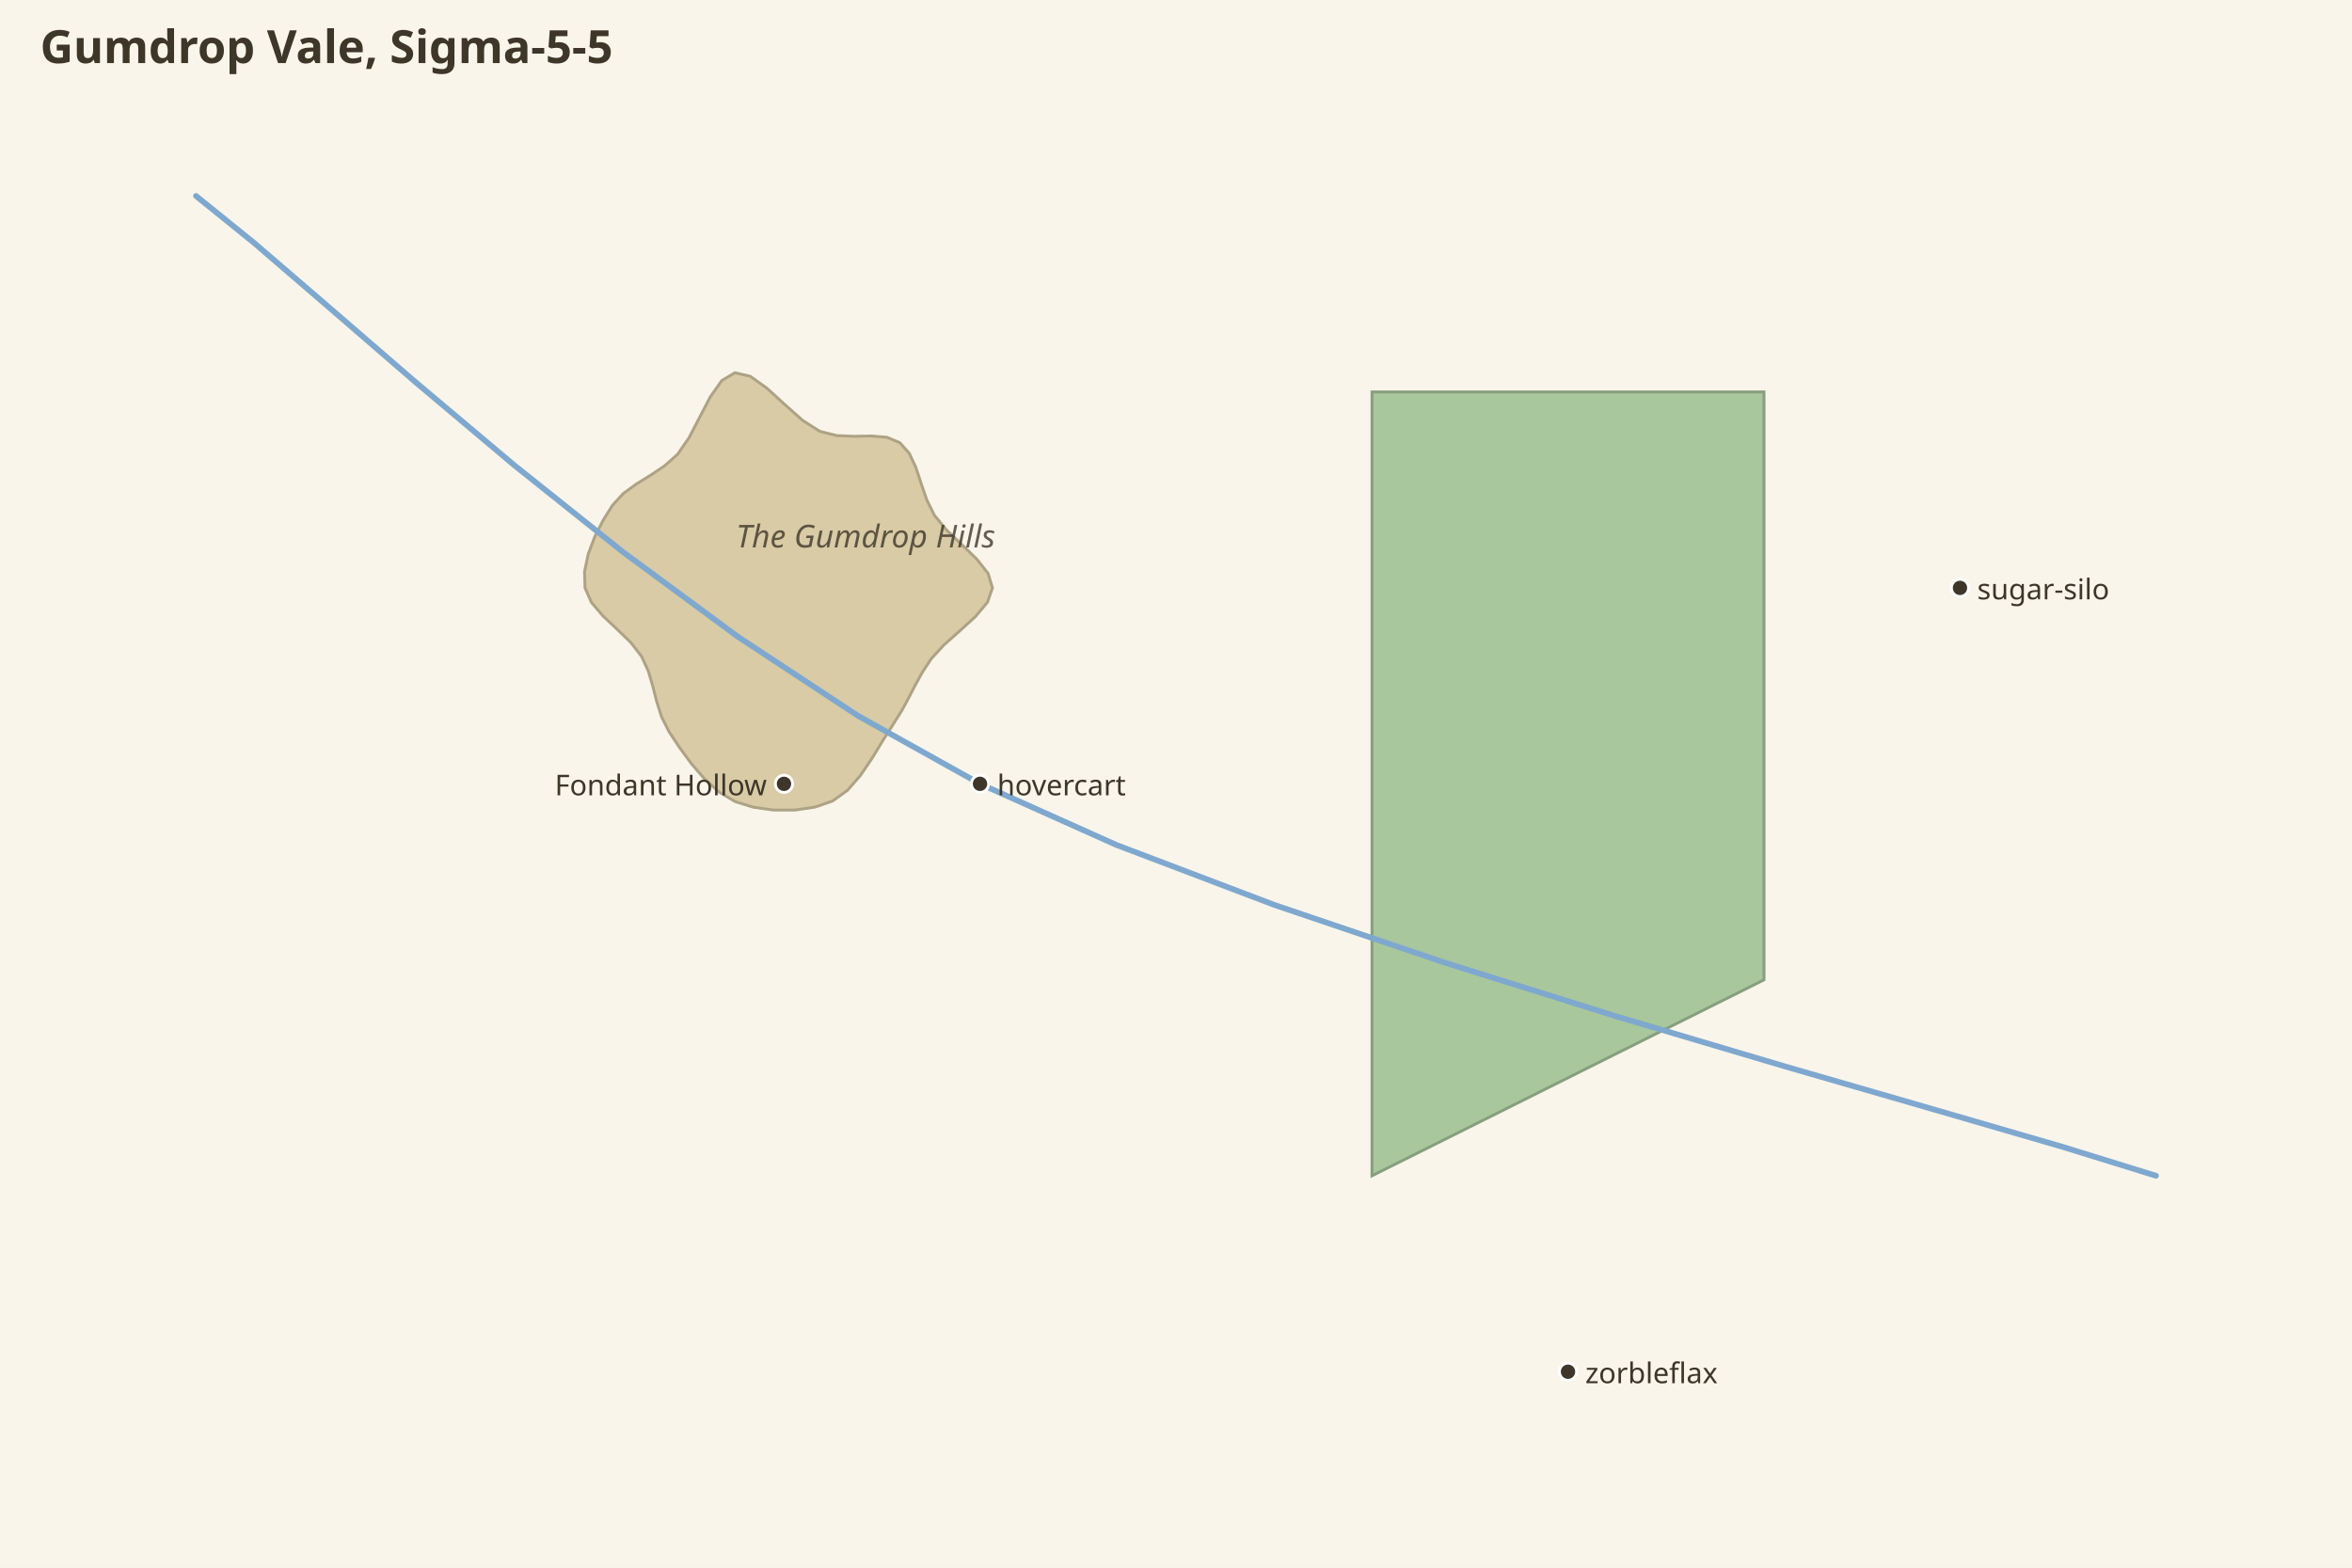
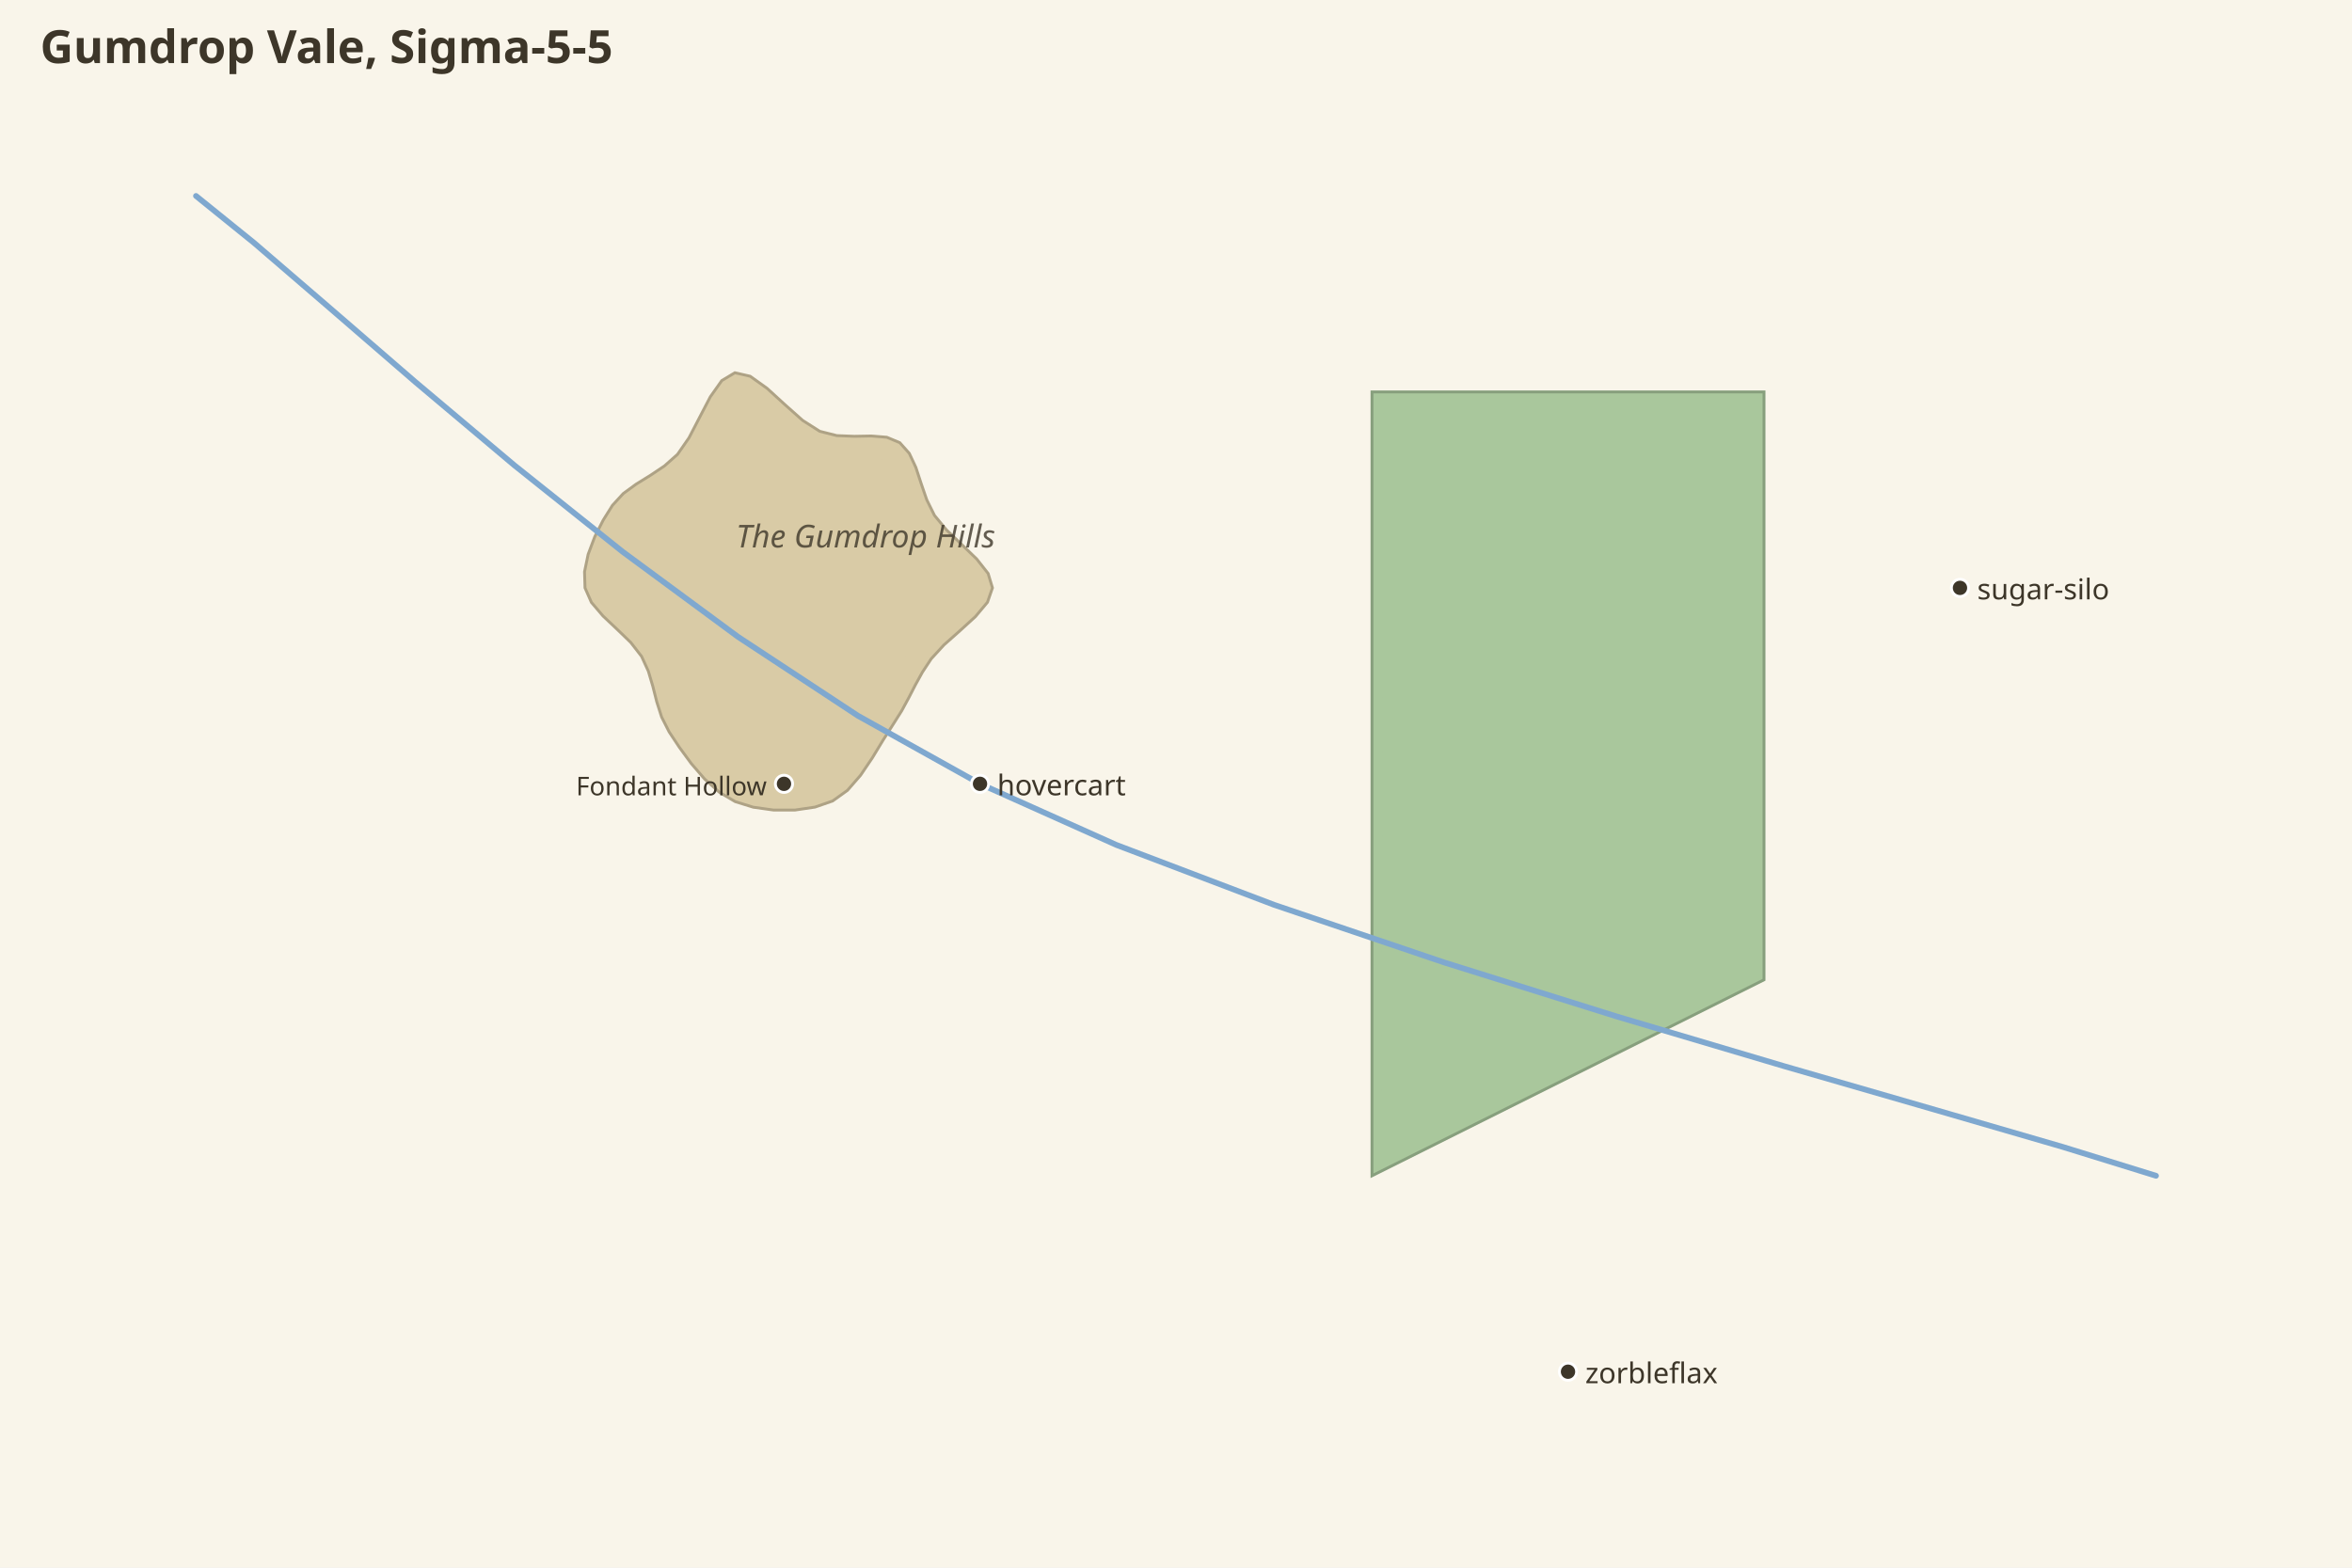
<svg xmlns="http://www.w3.org/2000/svg" viewBox="0 0 820 546.67" width="820" height="546.67" font-family="sans-serif">
  <rect x="0" y="0" width="820" height="546.67" fill="#f9f5ea" />
  <g id="cd-gumdrop-vale-sigma-5-5-the-gumdrop-hills">
    <polygon points="346.01,205 344.27,210.01 340.08,215.01 334.62,219.99 329.09,224.9 324.67,229.72 321.61,234.36 319.13,238.85 316.84,243.3 314.37,247.86 311.34,252.66 307.83,258.17 304.1,264.32 300.01,270.37 295.45,275.61 290.29,279.31 284.15,281.44 277.11,282.48 269.74,282.48 262.62,281.48 256.32,279.53 250.8,276.27 245.68,271.67 241.01,266.26 236.86,260.6 233.29,255.22 230.67,250.04 228.97,244.72 227.61,239.35 226.04,234.05 223.69,228.91 219.92,224.05 215.12,219.41 210.23,214.8 206.19,210.06 203.96,205 203.79,199.38 205.05,193.3 207.36,187.16 210.32,181.34 213.54,176.2 217.28,172.12 221.79,168.82 226.7,165.79 231.63,162.5 236.21,158.44 240.22,152.65 243.94,145.48 247.65,138.36 251.64,132.72 256.21,129.98 261.54,131.2 267.44,135.42 273.62,141.07 279.83,146.59 285.8,150.4 291.74,151.9 297.84,152.14 303.76,152.03 309.17,152.47 313.71,154.37 317.01,158.08 319.3,162.98 321.14,168.57 323.12,174.32 325.8,179.73 329.99,184.8 335.29,189.87 340.53,194.94 344.5,199.98" fill="#d9cba6" stroke="#aea285" stroke-width="1" />
    <polygon points="338.01,205.11 336.29,209.56 332.15,213.95 326.82,218.22 321.51,222.35 317.4,226.39 314.7,230.34 312.61,234.21 310.74,238.12 308.74,242.18 306.25,246.48 303.38,251.52 300.32,257.26 296.91,263 292.99,268 288.45,271.52 282.97,273.52 276.67,274.49 270.08,274.48 263.7,273.55 258.08,271.73 253.2,268.64 248.74,264.28 244.75,259.2 241.27,253.93 238.31,248.99 236.21,244.27 234.97,239.44 234.06,234.61 232.91,229.94 230.95,225.54 227.5,221.47 222.91,217.6 218.15,213.69 214.18,209.57 211.96,205.12 211.75,200.14 212.91,194.78 215.05,189.38 217.76,184.27 220.69,179.8 224.11,176.28 228.26,173.53 232.74,171.04 237.14,168.31 241.09,164.78 244.4,159.48 247.39,152.7 250.45,145.86 253.87,140.4 257.93,137.8 262.74,139.11 268.05,143.39 273.54,149.07 278.91,154.53 283.99,158.19 289.11,159.46 294.48,159.41 299.8,158.98 304.68,159.1 308.75,160.65 311.6,163.96 313.43,168.42 314.82,173.48 316.35,178.6 318.64,183.3 322.49,187.59 327.55,191.88 332.63,196.23 336.53,200.66" fill="#d9cba6" />
  </g>
  <g>
    <polygon points="478.33,136.67 615,136.67 615,341.67 478.33,410" fill="#a9c79c" stroke="#879f7d" stroke-width="1" />
    <polygon points="482.3,143.61 611.03,143.61 610,335.42 481.58,402.69" fill="#a9c79c" />
  </g>
  <g>
    <polyline points="68.33,68.33 88.49,84.62 114.24,106.77 144.81,133.2 179.37,162.29 217.15,192.45 257.32,222.08 299.09,249.58 341.67,273.33 389.18,294.62 444.17,315.51 503.42,335.59 563.75,354.48 621.94,371.76 674.79,387.04 719.1,399.92 751.67,410" fill="none" stroke="#7fa8cf" stroke-width="2" stroke-linejoin="round" stroke-linecap="round" />
  </g>
  <g id="cd-gumdrop-vale-sigma-5-5-fondant-hollow">
    <circle cx="273.33" cy="273.33" r="3" fill="#3d3629" stroke="#fff" stroke-width="1" />
  </g>
  <g>
    <circle cx="683.33" cy="205" r="3" fill="#3d3629" stroke="#fff" stroke-width="1" />
  </g>
  <g>
    <circle cx="341.67" cy="273.33" r="3" fill="#3d3629" stroke="#fff" stroke-width="1" />
  </g>
  <g>
    <circle cx="546.67" cy="478.33" r="3" fill="#3d3629" stroke="#fff" stroke-width="1" />
  </g>
  <text x="301.78" y="190.9" font-size="11" fill="#3d3629" opacity="0.8" text-anchor="middle" font-style="italic" font-family="sans-serif">The Gumdrop Hills</text>
-   <text x="267.33" y="277.33" font-size="10" font-weight="normal" fill="#3d3629" text-anchor="end" font-family="sans-serif">Fondant Hollow</text>
  <text x="689.33" y="209" font-size="10" font-weight="normal" fill="#3d3629" text-anchor="start" font-family="sans-serif">sugar-silo</text>
  <text x="347.67" y="277.33" font-size="10" font-weight="normal" fill="#3d3629" text-anchor="start" font-family="sans-serif">hovercart</text>
  <text x="552.67" y="482.33" font-size="10" font-weight="normal" fill="#3d3629" text-anchor="start" font-family="sans-serif">zorbleflax</text>
+   <text x="267.33" y="277.33" font-size="9" font-weight="normal" fill="#3d3629" text-anchor="end" font-family="sans-serif">Fondant Hollow</text>
  <text x="14" y="22" font-size="16" font-weight="bold" fill="#3d3629" font-family="sans-serif">Gumdrop Vale, Sigma-5-5</text>
</svg>
